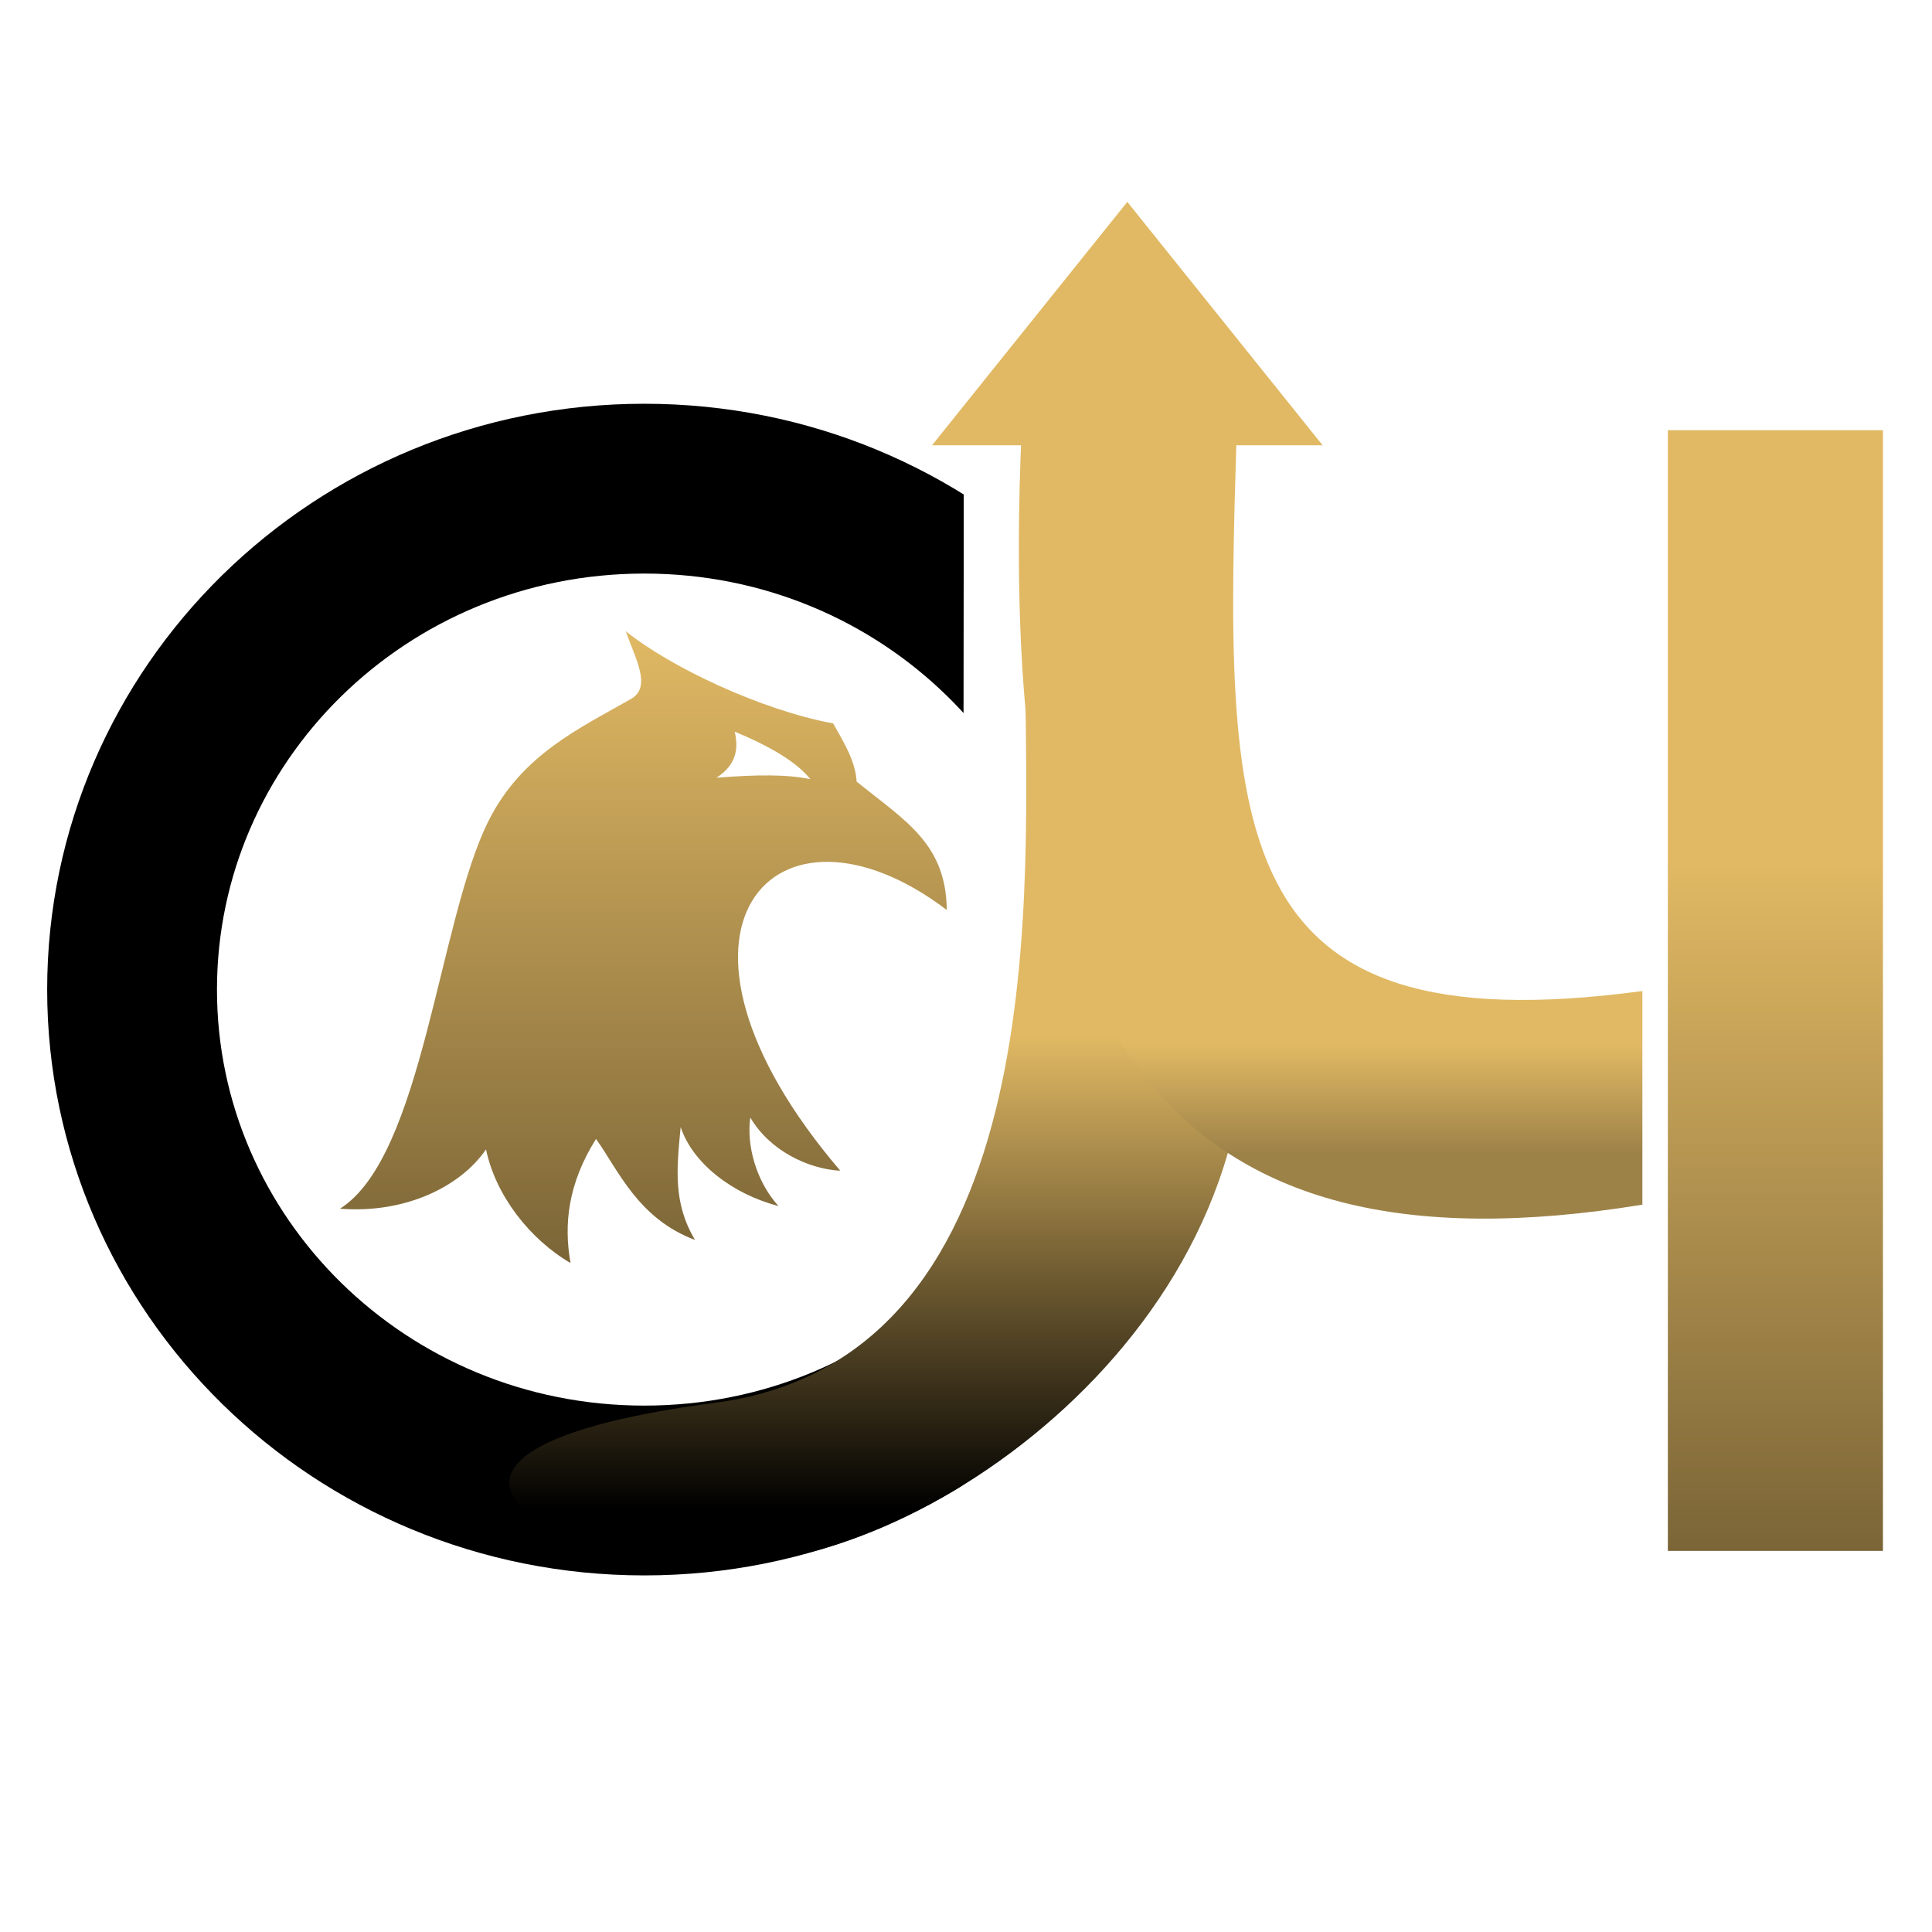
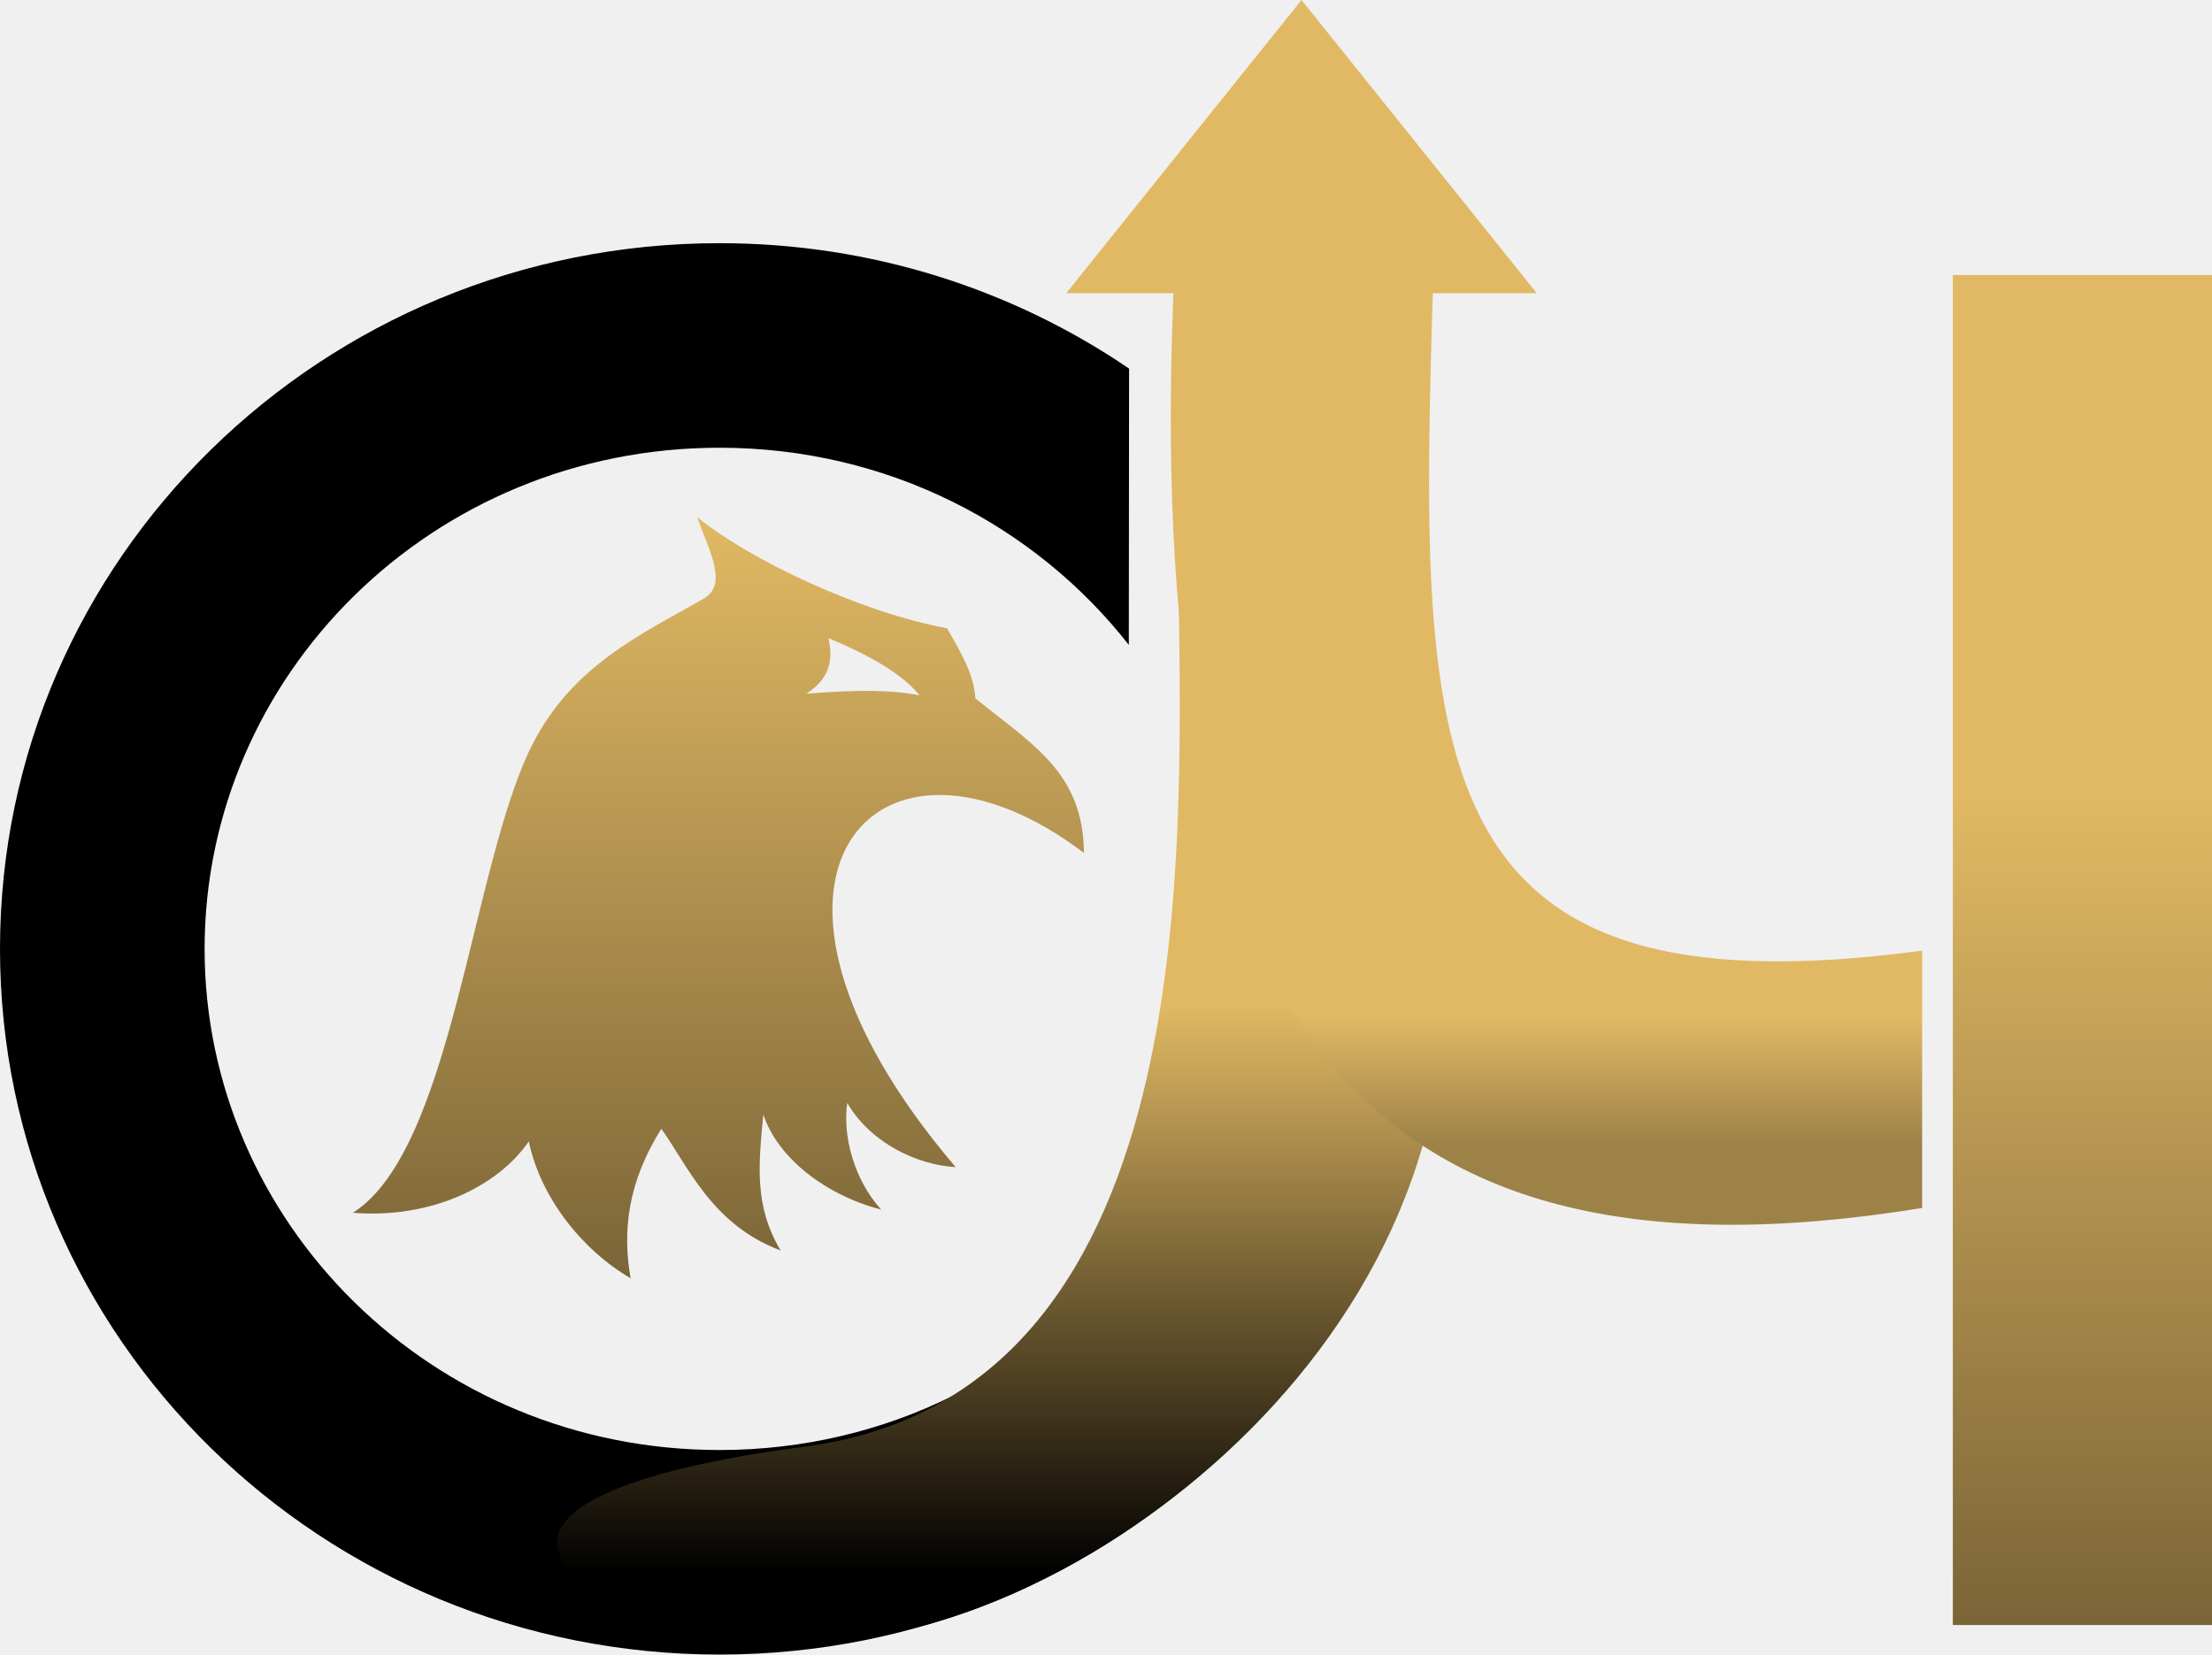
- <svg xmlns="http://www.w3.org/2000/svg" width="1024" height="1024" viewBox="0 0 1024 1024" fill="none">
-   <rect width="1024" height="1024" fill="white" />
-   <path d="M341.5 259C492.261 259 613 378.676 613 524.5C613 670.324 492.261 790 341.5 790C190.739 790 70 670.324 70 524.5C70 378.676 190.739 259 341.5 259Z" fill="white" stroke="black" stroke-width="90" />
-   <rect width="152.162" height="674.343" transform="matrix(1 0 -0.000950148 1 510.893 175)" fill="white" />
-   <path d="M331.687 334.546C336.45 348.587 345.692 363.972 334.53 370.406C307.088 386.075 276.66 399.91 259.029 434.888C232.44 487.568 224.186 612.906 180.193 640.633C214.745 643.334 243.957 629.045 257.607 609.209C262.655 633.595 280.784 656.842 302.396 669.426C298.699 648.809 301.116 627.196 315.904 603.664C327.634 619.945 338.014 645.823 368.371 657.198C356.712 637.647 358.631 619.66 360.764 597.337C367.02 616.461 388.135 632.884 412.591 639.211C400.648 625.988 395.6 606.863 397.662 592.289C408.041 609.992 428.516 619.589 445.366 620.513C336.379 492.829 410.743 413.204 501.814 482.307C501.459 446.974 479.491 434.888 454.039 414.27C453.399 403.322 447.214 393.44 441.598 383.444C403.42 376.342 355.219 353.578 331.687 334.546ZM389.415 387.781C407.97 395.502 422.26 403.82 429.512 412.991C417.71 410.431 401.216 410.502 379.746 412.209C390.41 405.313 391.477 396.781 389.415 387.781Z" fill="url(#paint0_linear_17_2)" />
-   <path d="M884 822L884 228H998L998 822H884Z" fill="url(#paint1_linear_17_2)" />
-   <path d="M379 743.5C560.703 719.653 543.5 464 543.5 357.499C543.5 250.999 659.5 520.999 659.5 520.999C675.663 705.744 483 834.5 379 828.5C275 822.5 197.296 767.346 379 743.5Z" fill="url(#paint2_linear_17_2)" />
-   <path d="M541.5 228H655.5C649.079 439.665 646.261 555.432 870.5 525.268V638.5C618.603 679.541 526.843 550.822 541.5 228Z" fill="url(#paint3_linear_17_2)" />
-   <path d="M597.5 107L701 236H494L597.5 107Z" fill="#E1B964" />
+ <svg xmlns="http://www.w3.org/2000/svg" width="973" height="728" viewBox="0 0 973 728" fill="none">
+   <path d="M306.687 227.546C311.45 241.587 320.692 256.972 309.53 263.406C282.088 279.075 251.66 292.91 234.029 327.888C207.44 380.568 199.186 505.906 155.193 533.633C189.745 536.334 218.957 522.045 232.607 502.209C237.655 526.595 255.784 549.842 277.396 562.426C273.699 541.809 276.116 520.196 290.904 496.664C302.634 512.945 313.014 538.823 343.371 550.198C331.712 530.647 333.631 512.66 335.764 490.337C342.02 509.461 363.135 525.884 387.591 532.211C375.648 518.988 370.6 499.863 372.662 485.289C383.041 502.992 403.516 512.589 420.366 513.513C311.379 385.829 385.743 306.204 476.814 375.307C476.459 339.974 454.491 327.888 429.039 307.27C428.399 296.322 422.214 286.44 416.598 276.444C378.42 269.342 330.219 246.578 306.687 227.546ZM364.415 280.781C382.97 288.502 397.26 296.82 404.512 305.991C392.71 303.431 376.216 303.502 354.746 305.209C365.41 298.313 366.477 289.781 364.415 280.781Z" fill="url(#paint0_linear_23_14)" />
+   <path d="M859 715L859 121H973L973 715H859Z" fill="url(#paint1_linear_23_14)" />
+   <path d="M316.5 107C383.436 107 445.519 127.385 496.65 162.172L496.535 283.747C455.42 231.274 390.563 197 316.5 197C189.776 197 90 297.337 90 417.5C90 537.663 189.776 638 316.5 638C390.411 638 455.154 603.867 496.281 551.576L496.168 671L618.5 500L599.146 277.631C620.8 319.664 633 367.185 633 417.5C633 588.984 491.298 728 316.5 728C141.702 728 0 588.984 0 417.5C0 246.016 141.702 107 316.5 107Z" fill="black" />
+   <path d="M354 636.5C535.703 612.653 518.5 357 518.5 250.499C518.5 143.999 634.5 413.999 634.5 413.999C650.663 598.744 458 727.5 354 721.5C250 715.5 172.296 660.346 354 636.5Z" fill="url(#paint2_linear_23_14)" />
+   <path d="M516.5 121H630.5C624.079 332.665 621.261 448.432 845.5 418.268V531.5C593.603 572.54 501.843 443.822 516.5 121Z" fill="url(#paint3_linear_23_14)" />
+   <path d="M572.5 0L676 129H469L572.5 0Z" fill="#E1B964" />
  <defs>
-     <linearGradient id="paint0_linear_17_2" x1="341.004" y1="334.546" x2="341.004" y2="669.426" gradientUnits="userSpaceOnUse">
+     <linearGradient id="paint0_linear_23_14" x1="316.004" y1="227.546" x2="316.004" y2="562.426" gradientUnits="userSpaceOnUse">
      <stop stop-color="#E1B964" />
      <stop offset="1" stop-color="#7B6537" />
    </linearGradient>
-     <linearGradient id="paint1_linear_17_2" x1="941" y1="228" x2="941" y2="822" gradientUnits="userSpaceOnUse">
+     <linearGradient id="paint1_linear_23_14" x1="916" y1="121" x2="916" y2="715" gradientUnits="userSpaceOnUse">
      <stop offset="0.385" stop-color="#E1B964" />
      <stop offset="1" stop-color="#7B6537" />
    </linearGradient>
-     <linearGradient id="paint2_linear_17_2" x1="533.436" y1="365" x2="533.436" y2="800.299" gradientUnits="userSpaceOnUse">
+     <linearGradient id="paint2_linear_23_14" x1="508.436" y1="258" x2="508.436" y2="693.299" gradientUnits="userSpaceOnUse">
      <stop offset="0.423" stop-color="#E1B964" />
      <stop offset="1" />
    </linearGradient>
-     <linearGradient id="paint3_linear_17_2" x1="705.39" y1="228" x2="705.39" y2="611" gradientUnits="userSpaceOnUse">
+     <linearGradient id="paint3_linear_23_14" x1="680.39" y1="121" x2="680.39" y2="504" gradientUnits="userSpaceOnUse">
      <stop offset="0.851" stop-color="#E1B964" />
      <stop offset="1" stop-color="#9D8248" />
    </linearGradient>
  </defs>
</svg>
